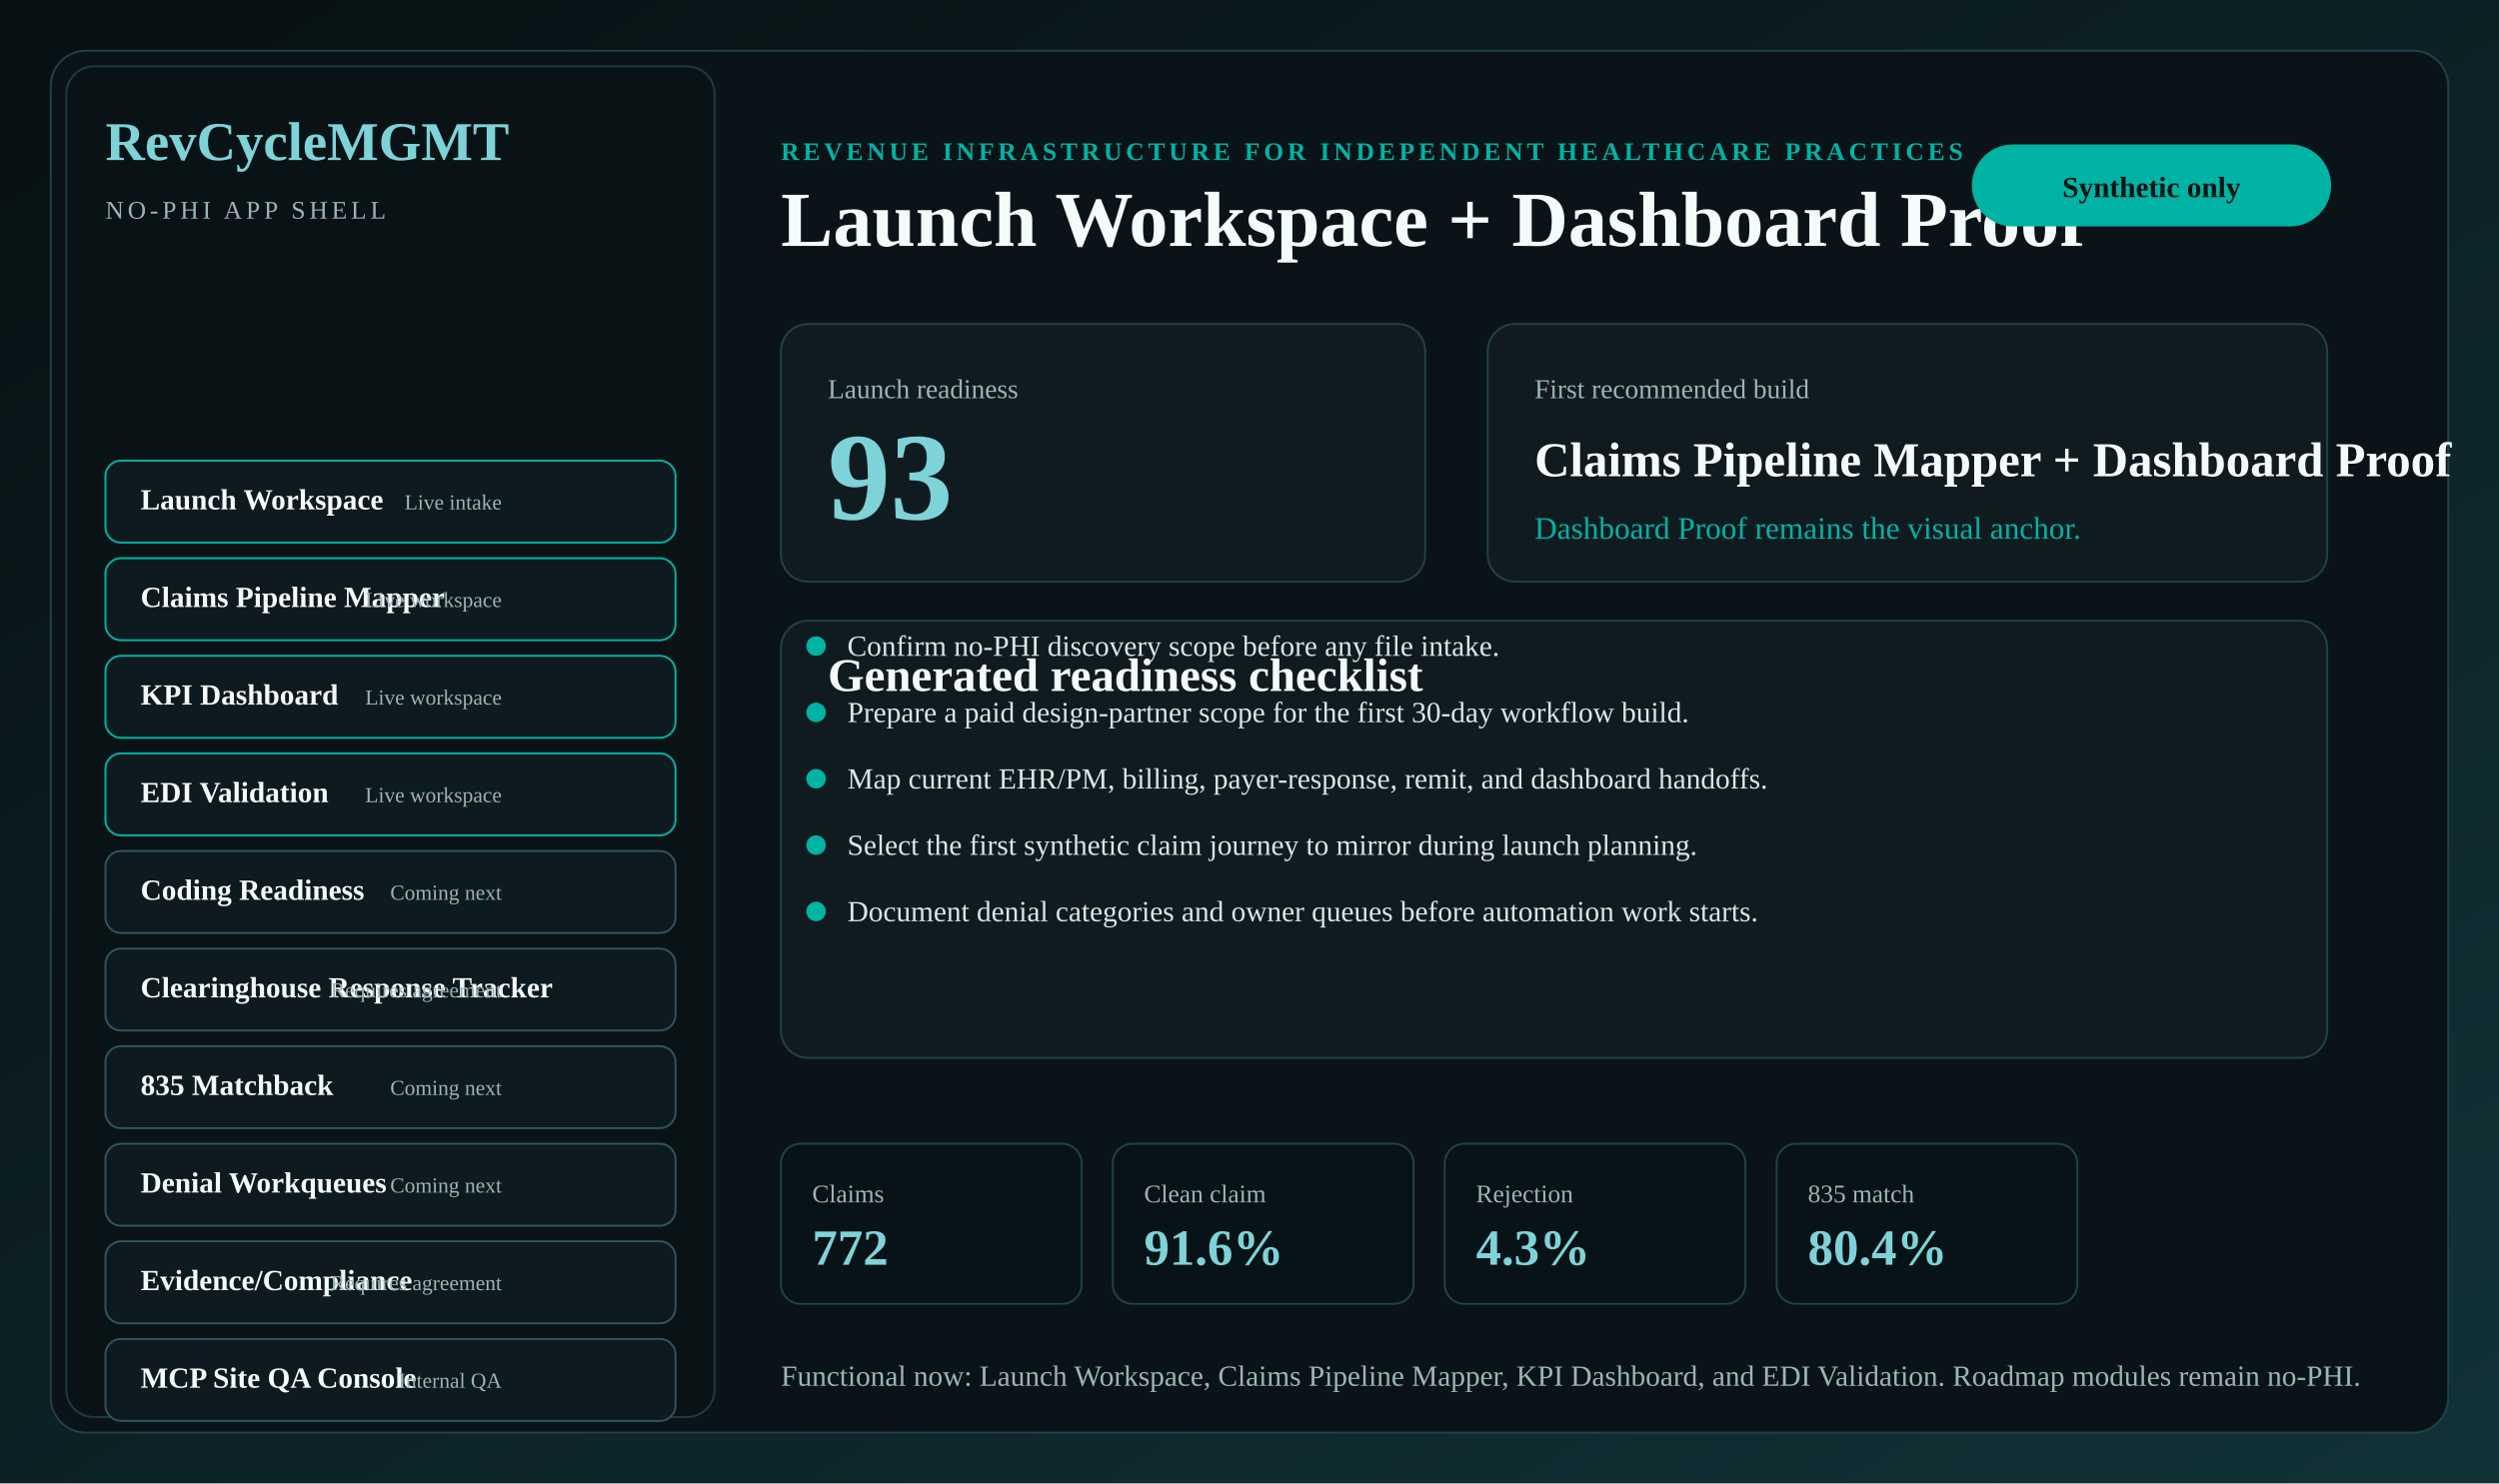
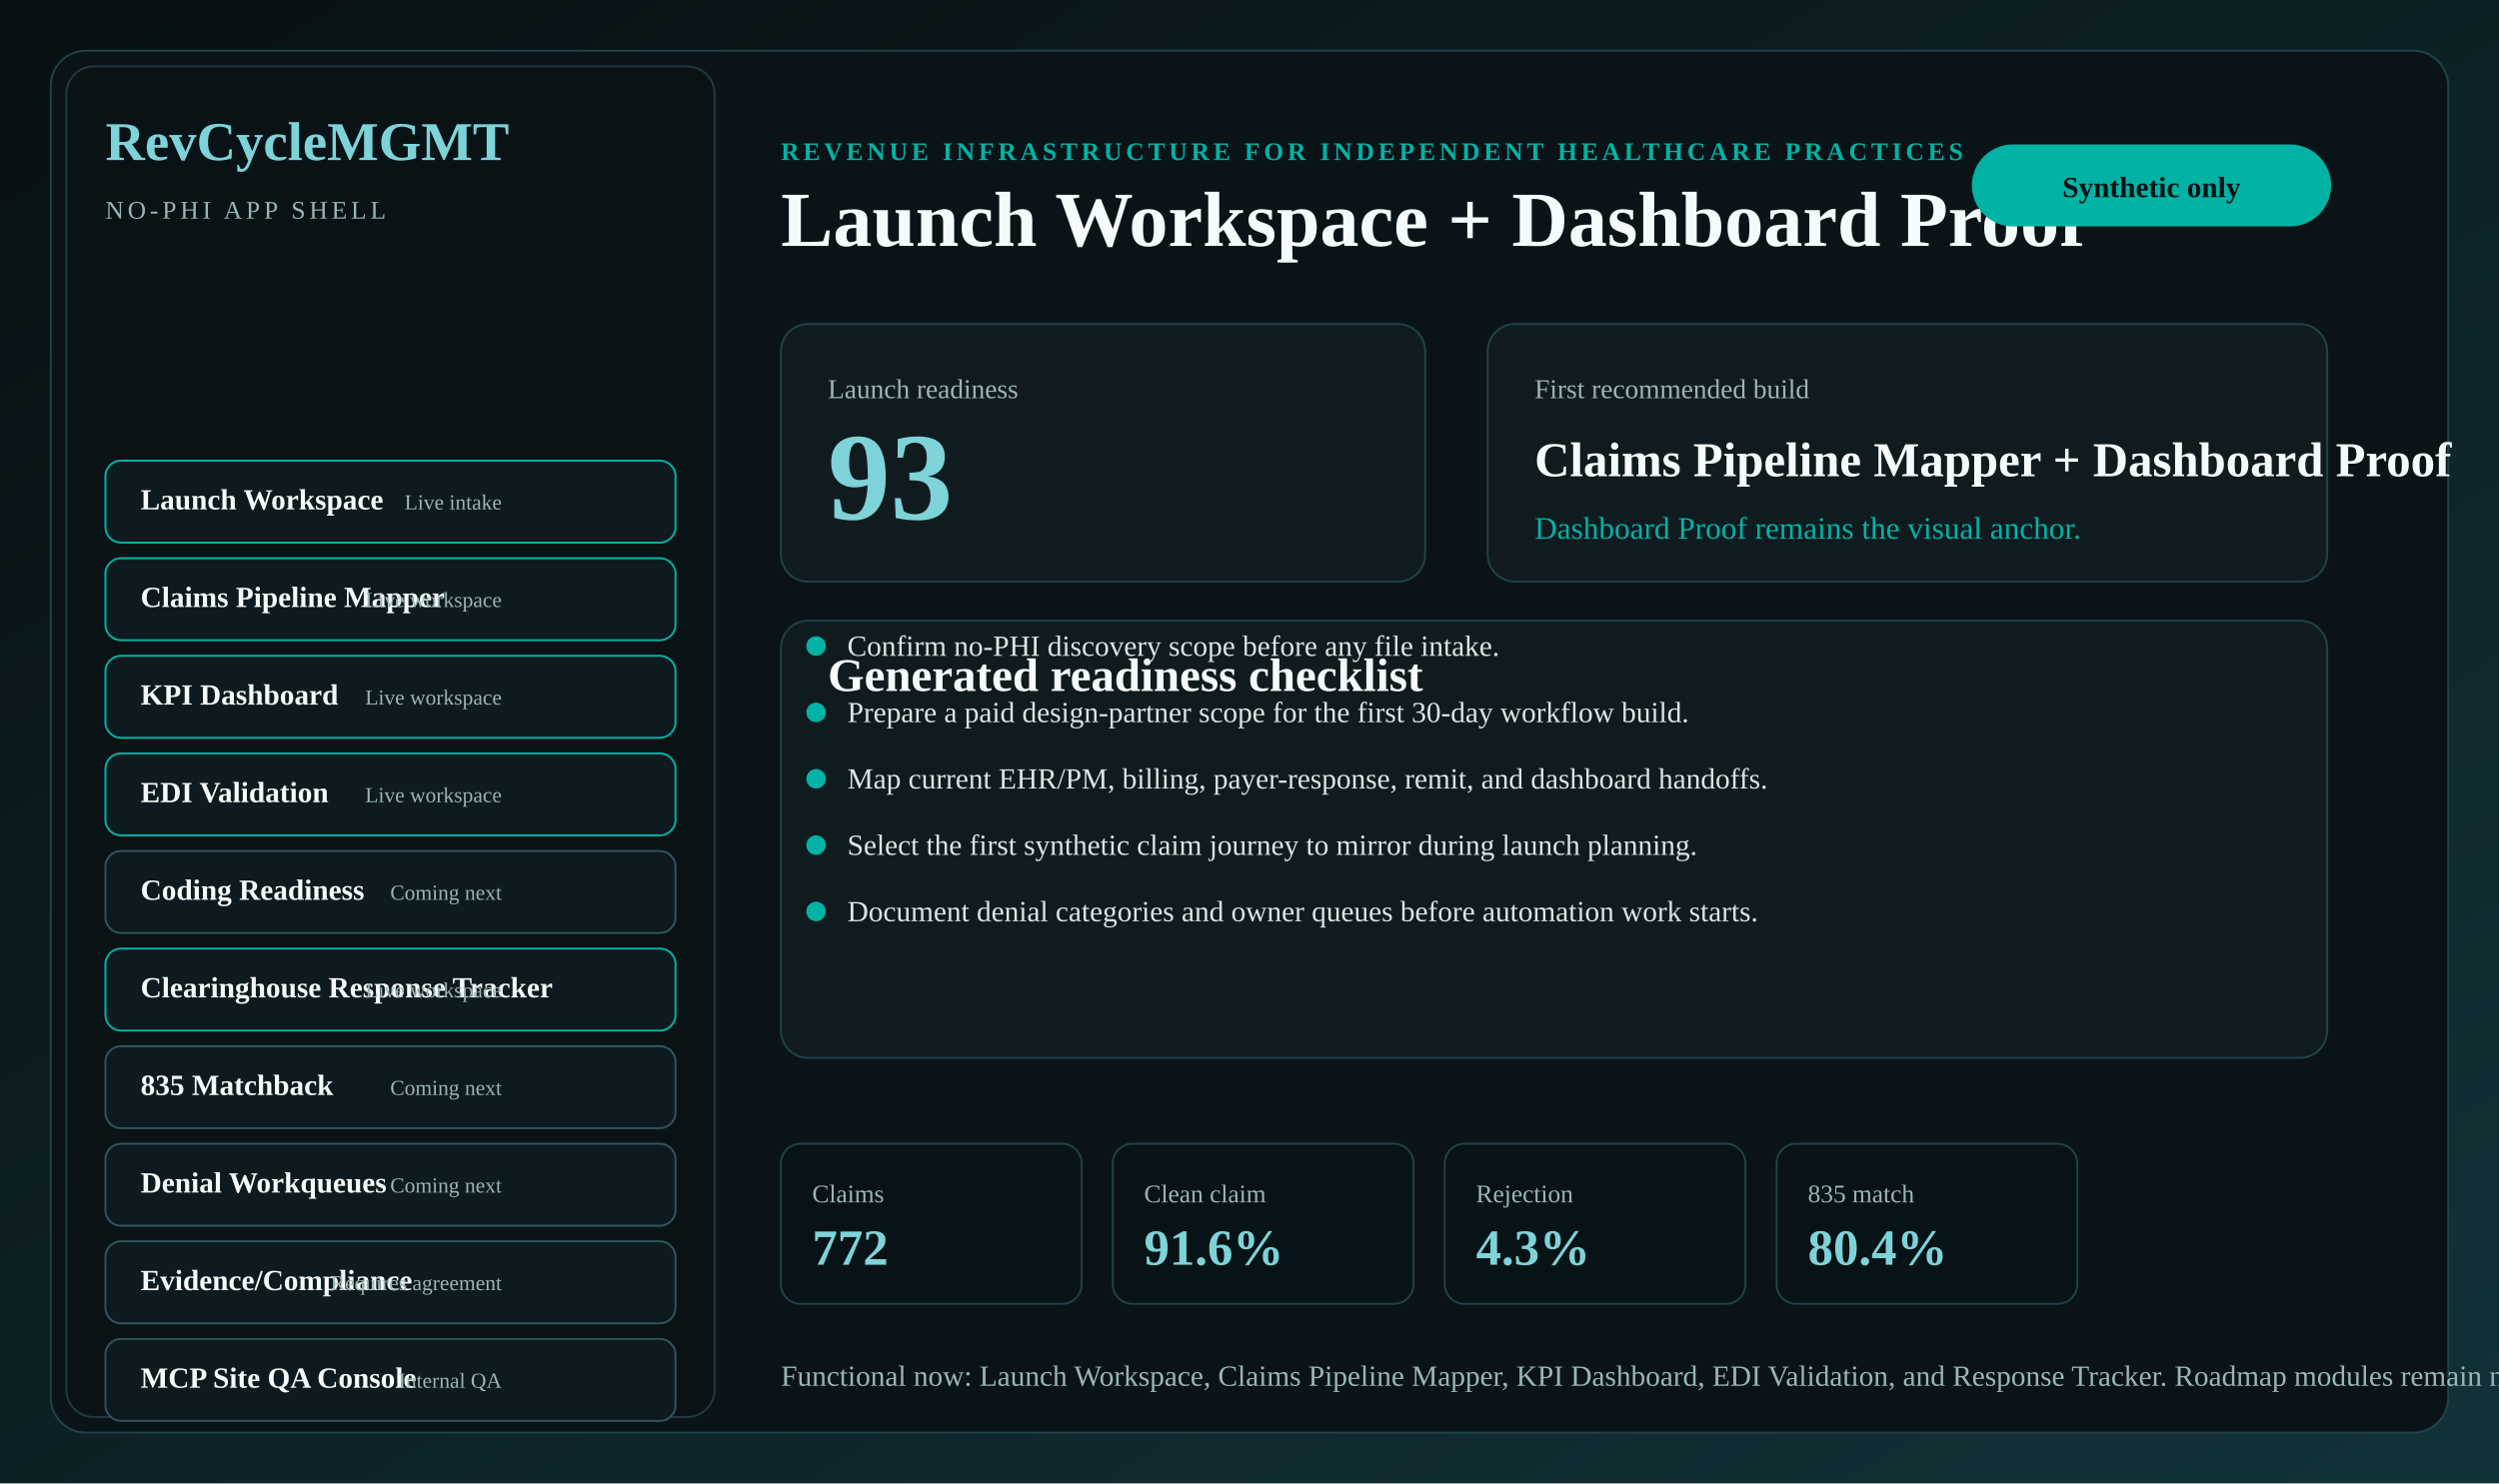
<svg xmlns="http://www.w3.org/2000/svg" width="1280" height="760" viewBox="0 0 1280 760" role="img" aria-labelledby="title desc">
  <defs>
    <linearGradient id="bg" x1="0" x2="1" y1="0" y2="1">
      <stop stop-color="#071012" offset="0" />
      <stop stop-color="#123238" offset="1" />
    </linearGradient>
  </defs>
  <rect width="1280" height="760" fill="url(#bg)" />
  <rect x="26" y="26" width="1228" height="708" rx="18" fill="#0a1418" stroke="#21414a" />
  <rect x="34" y="34" width="332" height="692" rx="14" fill="#091316" stroke="#1f3941" />
  <text x="54" y="82" fill="#7dd3d8" font-size="28" font-weight="900">RevCycleMGMT</text>
  <text x="54" y="112" fill="#9ab5b5" font-size="13" letter-spacing="2">NO-PHI APP SHELL</text>
  <rect x="54" y="236" width="292" height="42" rx="8" fill="#0d1a1f" stroke="#00B3A4" />
  <text x="72" y="261" fill="#f4fbfa" font-size="15" font-weight="700">Launch Workspace</text>
  <text x="257" y="261" fill="#9ab5b5" font-size="11" text-anchor="end">Live intake</text>
  <rect x="54" y="286" width="292" height="42" rx="8" fill="#0d1a1f" stroke="#00B3A4" />
  <text x="72" y="311" fill="#f4fbfa" font-size="15" font-weight="700">Claims Pipeline Mapper</text>
  <text x="257" y="311" fill="#9ab5b5" font-size="11" text-anchor="end">Live workspace</text>
  <rect x="54" y="336" width="292" height="42" rx="8" fill="#0d1a1f" stroke="#00B3A4" />
  <text x="72" y="361" fill="#f4fbfa" font-size="15" font-weight="700">KPI Dashboard</text>
  <text x="257" y="361" fill="#9ab5b5" font-size="11" text-anchor="end">Live workspace</text>
  <rect x="54" y="386" width="292" height="42" rx="8" fill="#0d1a1f" stroke="#00B3A4" />
  <text x="72" y="411" fill="#f4fbfa" font-size="15" font-weight="700">EDI Validation</text>
  <text x="257" y="411" fill="#9ab5b5" font-size="11" text-anchor="end">Live workspace</text>
  <rect x="54" y="436" width="292" height="42" rx="8" fill="#0d1a1f" stroke="#31545c" />
  <text x="72" y="461" fill="#f4fbfa" font-size="15" font-weight="700">Coding Readiness</text>
  <text x="257" y="461" fill="#9ab5b5" font-size="11" text-anchor="end">Coming next</text>
-   <rect x="54" y="486" width="292" height="42" rx="8" fill="#0d1a1f" stroke="#31545c" />
+   <rect x="54" y="486" width="292" height="42" rx="8" fill="#0d1a1f" stroke="#00B3A4" />
  <text x="72" y="511" fill="#f4fbfa" font-size="15" font-weight="700">Clearinghouse Response Tracker</text>
-   <text x="257" y="511" fill="#9ab5b5" font-size="11" text-anchor="end">Requires agreement</text>
+   <text x="257" y="511" fill="#9ab5b5" font-size="11" text-anchor="end">Live workspace</text>
  <rect x="54" y="536" width="292" height="42" rx="8" fill="#0d1a1f" stroke="#31545c" />
  <text x="72" y="561" fill="#f4fbfa" font-size="15" font-weight="700">835 Matchback</text>
  <text x="257" y="561" fill="#9ab5b5" font-size="11" text-anchor="end">Coming next</text>
  <rect x="54" y="586" width="292" height="42" rx="8" fill="#0d1a1f" stroke="#31545c" />
  <text x="72" y="611" fill="#f4fbfa" font-size="15" font-weight="700">Denial Workqueues</text>
  <text x="257" y="611" fill="#9ab5b5" font-size="11" text-anchor="end">Coming next</text>
  <rect x="54" y="636" width="292" height="42" rx="8" fill="#0d1a1f" stroke="#31545c" />
  <text x="72" y="661" fill="#f4fbfa" font-size="15" font-weight="700">Evidence/Compliance</text>
  <text x="257" y="661" fill="#9ab5b5" font-size="11" text-anchor="end">Requires agreement</text>
  <rect x="54" y="686" width="292" height="42" rx="8" fill="#0d1a1f" stroke="#31545c" />
  <text x="72" y="711" fill="#f4fbfa" font-size="15" font-weight="700">MCP Site QA Console</text>
  <text x="257" y="711" fill="#9ab5b5" font-size="11" text-anchor="end">Internal QA</text>
  <text x="400" y="82" fill="#00B3A4" font-size="13" font-weight="800" letter-spacing="2">REVENUE INFRASTRUCTURE FOR INDEPENDENT HEALTHCARE PRACTICES</text>
  <text x="400" y="126" fill="#f4fbfa" font-size="40" font-weight="900">Launch Workspace + Dashboard Proof</text>
  <rect x="1010" y="74" width="184" height="42" rx="21" fill="#00B3A4" />
  <text x="1102" y="101" fill="#021415" font-size="15" font-weight="900" text-anchor="middle">Synthetic only</text>
  <rect x="400" y="166" width="330" height="132" rx="14" fill="#101b20" stroke="#21414a" />
  <text x="424" y="204" fill="#9ab5b5" font-size="14">Launch readiness</text>
  <text x="424" y="266" fill="#7dd3d8" font-size="64" font-weight="900">93</text>
  <rect x="762" y="166" width="430" height="132" rx="14" fill="#101b20" stroke="#21414a" />
  <text x="786" y="204" fill="#9ab5b5" font-size="14">First recommended build</text>
  <text x="786" y="244" fill="#f4fbfa" font-size="25" font-weight="800">Claims Pipeline Mapper + Dashboard Proof</text>
  <text x="786" y="276" fill="#00B3A4" font-size="16">Dashboard Proof remains the visual anchor.</text>
  <rect x="400" y="318" width="792" height="224" rx="14" fill="#101b20" stroke="#21414a" />
  <text x="424" y="354" fill="#f4fbfa" font-size="24" font-weight="900">Generated readiness checklist</text>
  <circle cx="418" cy="331" r="5" fill="#00B3A4" />
  <text x="434" y="336" fill="#d8e7e5" font-size="15">Confirm no-PHI discovery scope before any file intake.</text>
  <circle cx="418" cy="365" r="5" fill="#00B3A4" />
  <text x="434" y="370" fill="#d8e7e5" font-size="15">Prepare a paid design-partner scope for the first 30-day workflow build.</text>
  <circle cx="418" cy="399" r="5" fill="#00B3A4" />
  <text x="434" y="404" fill="#d8e7e5" font-size="15">Map current EHR/PM, billing, payer-response, remit, and dashboard handoffs.</text>
  <circle cx="418" cy="433" r="5" fill="#00B3A4" />
  <text x="434" y="438" fill="#d8e7e5" font-size="15">Select the first synthetic claim journey to mirror during launch planning.</text>
  <circle cx="418" cy="467" r="5" fill="#00B3A4" />
  <text x="434" y="472" fill="#d8e7e5" font-size="15">Document denial categories and owner queues before automation work starts.</text>
  <rect x="400" y="586" width="154" height="82" rx="10" fill="#071316" stroke="#21414a" />
  <text x="416" y="616" fill="#9ab5b5" font-size="13">Claims</text>
  <text x="416" y="648" fill="#7dd3d8" font-size="26" font-weight="800">772</text>
  <rect x="570" y="586" width="154" height="82" rx="10" fill="#071316" stroke="#21414a" />
  <text x="586" y="616" fill="#9ab5b5" font-size="13">Clean claim</text>
  <text x="586" y="648" fill="#7dd3d8" font-size="26" font-weight="800">91.6%</text>
  <rect x="740" y="586" width="154" height="82" rx="10" fill="#071316" stroke="#21414a" />
  <text x="756" y="616" fill="#9ab5b5" font-size="13">Rejection</text>
  <text x="756" y="648" fill="#7dd3d8" font-size="26" font-weight="800">4.3%</text>
  <rect x="910" y="586" width="154" height="82" rx="10" fill="#071316" stroke="#21414a" />
  <text x="926" y="616" fill="#9ab5b5" font-size="13">835 match</text>
  <text x="926" y="648" fill="#7dd3d8" font-size="26" font-weight="800">80.4%</text>
-   <text x="400" y="710" fill="#9ab5b5" font-size="15">Functional now: Launch Workspace, Claims Pipeline Mapper, KPI Dashboard, and EDI Validation. Roadmap modules remain no-PHI.</text>
+   <text x="400" y="710" fill="#9ab5b5" font-size="15">Functional now: Launch Workspace, Claims Pipeline Mapper, KPI Dashboard, EDI Validation, and Response Tracker. Roadmap modules remain no-PHI.</text>
</svg>
